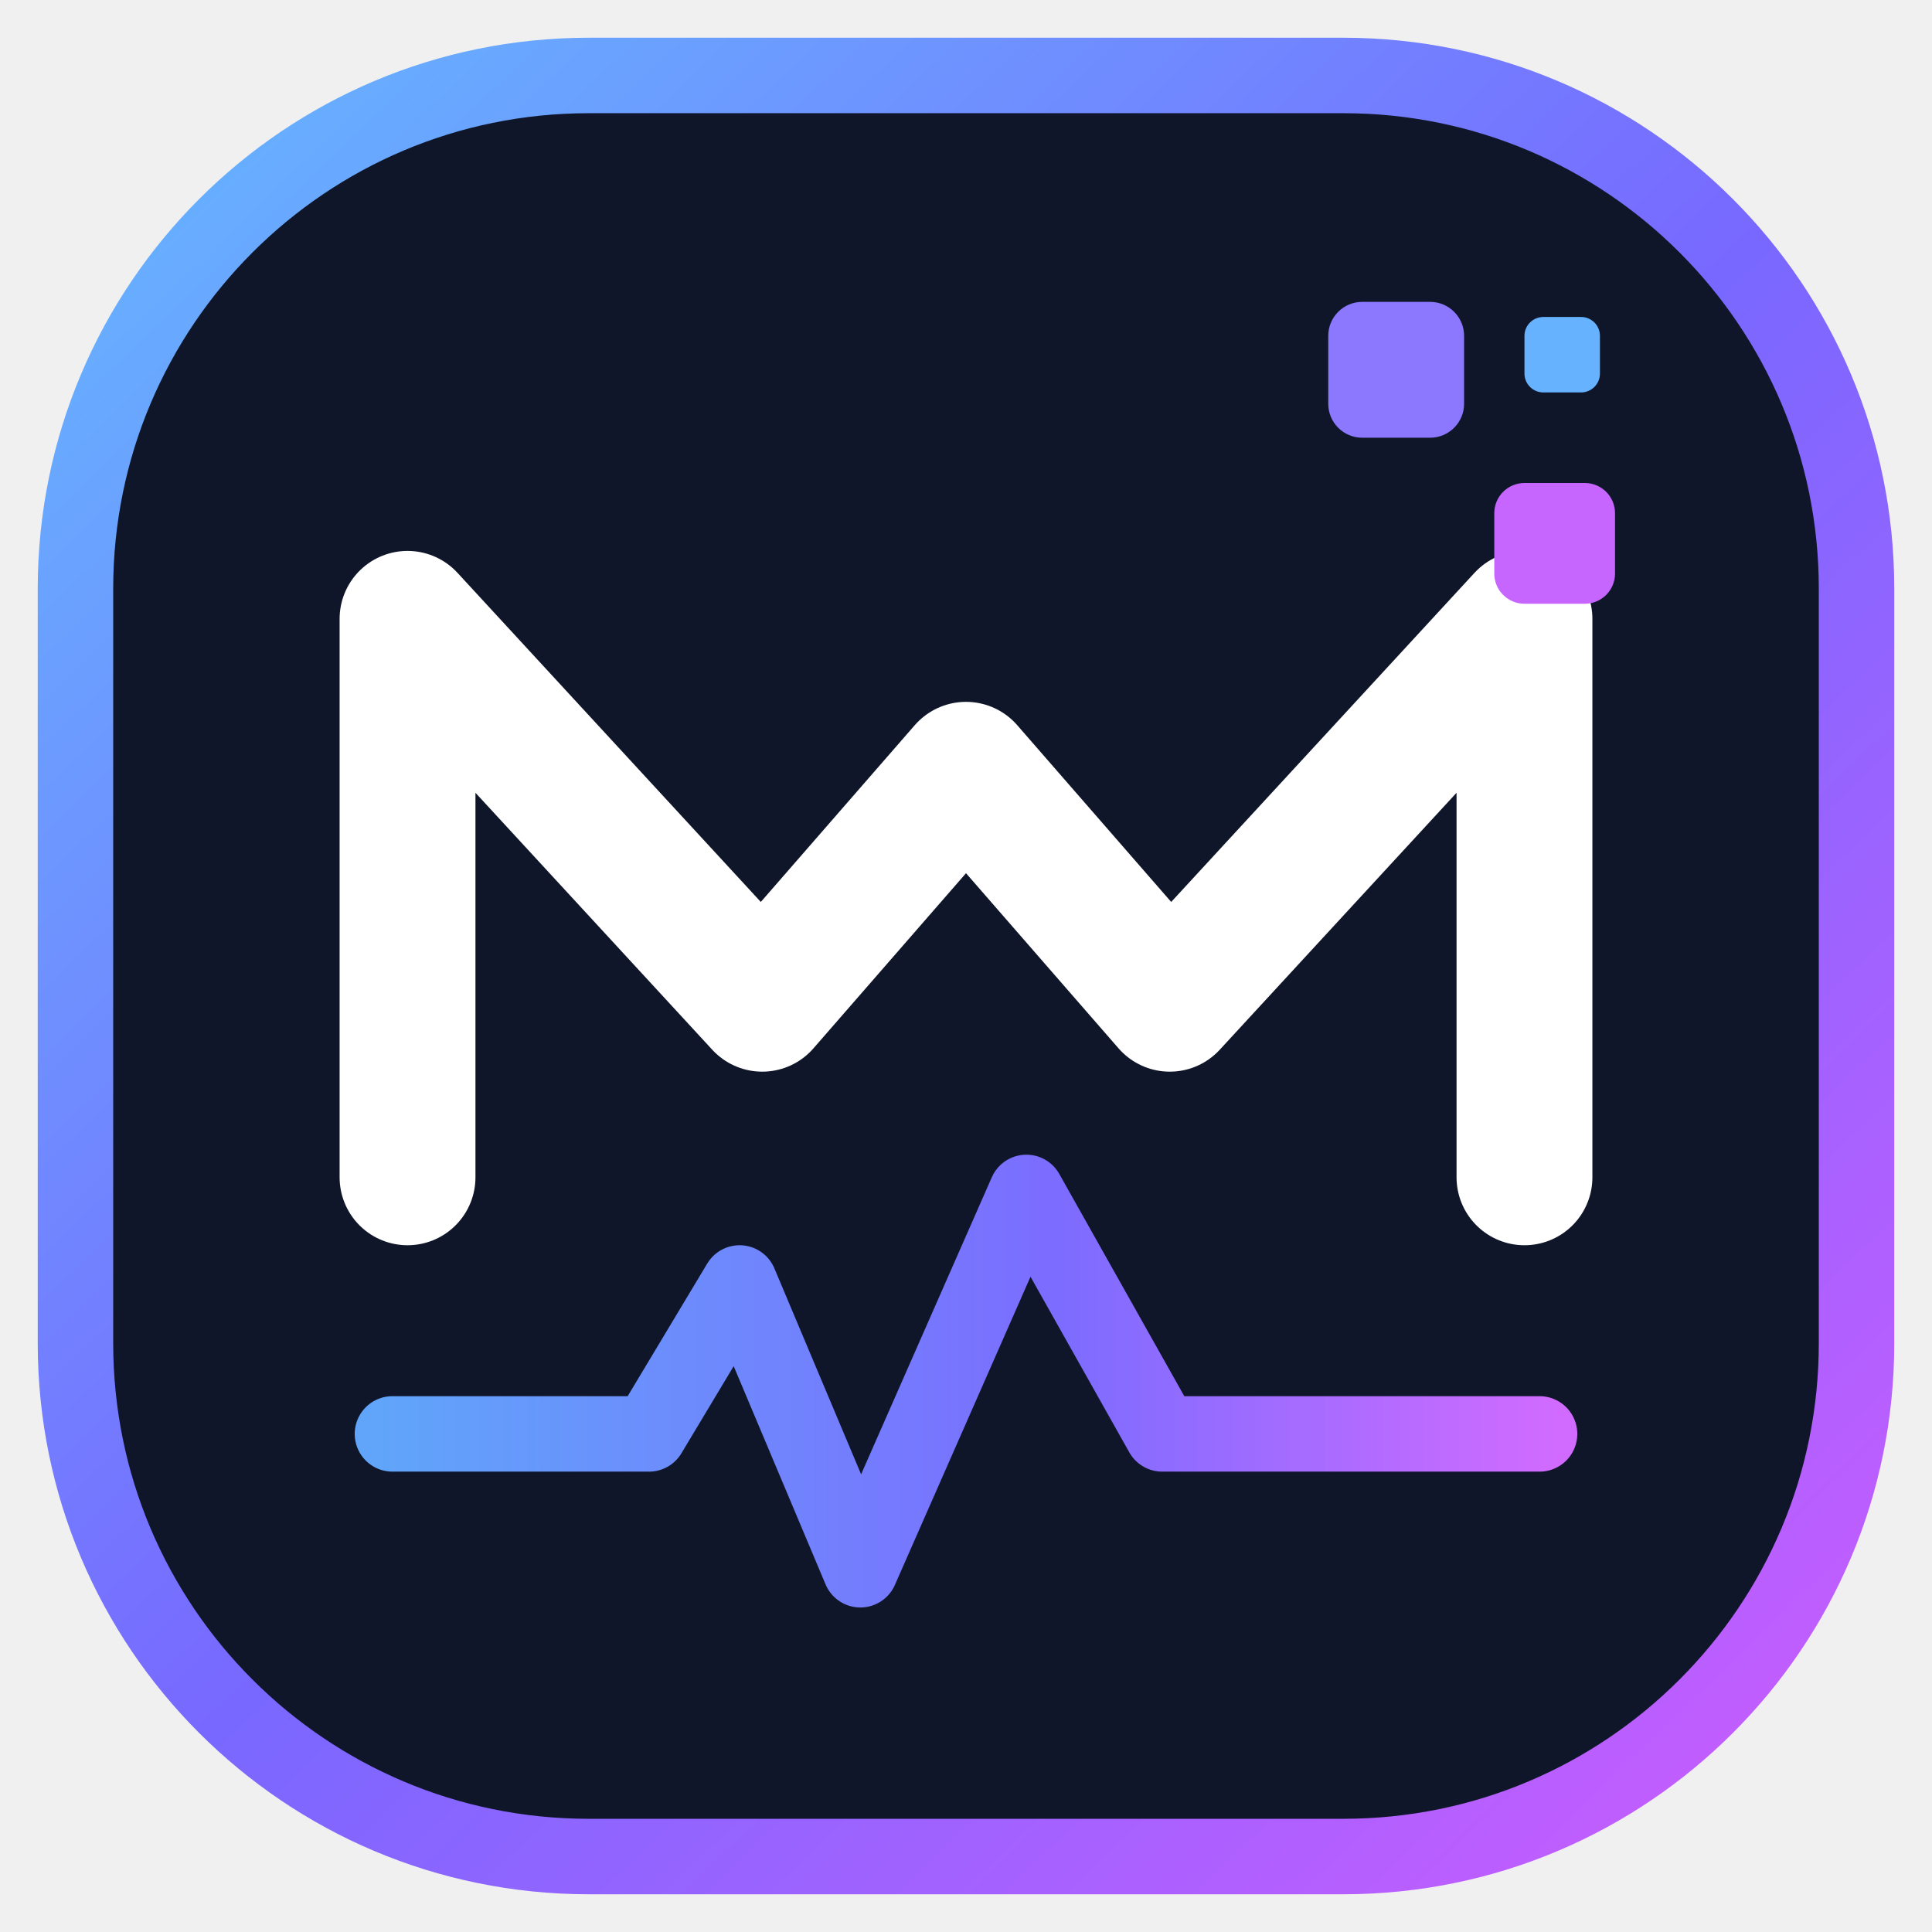
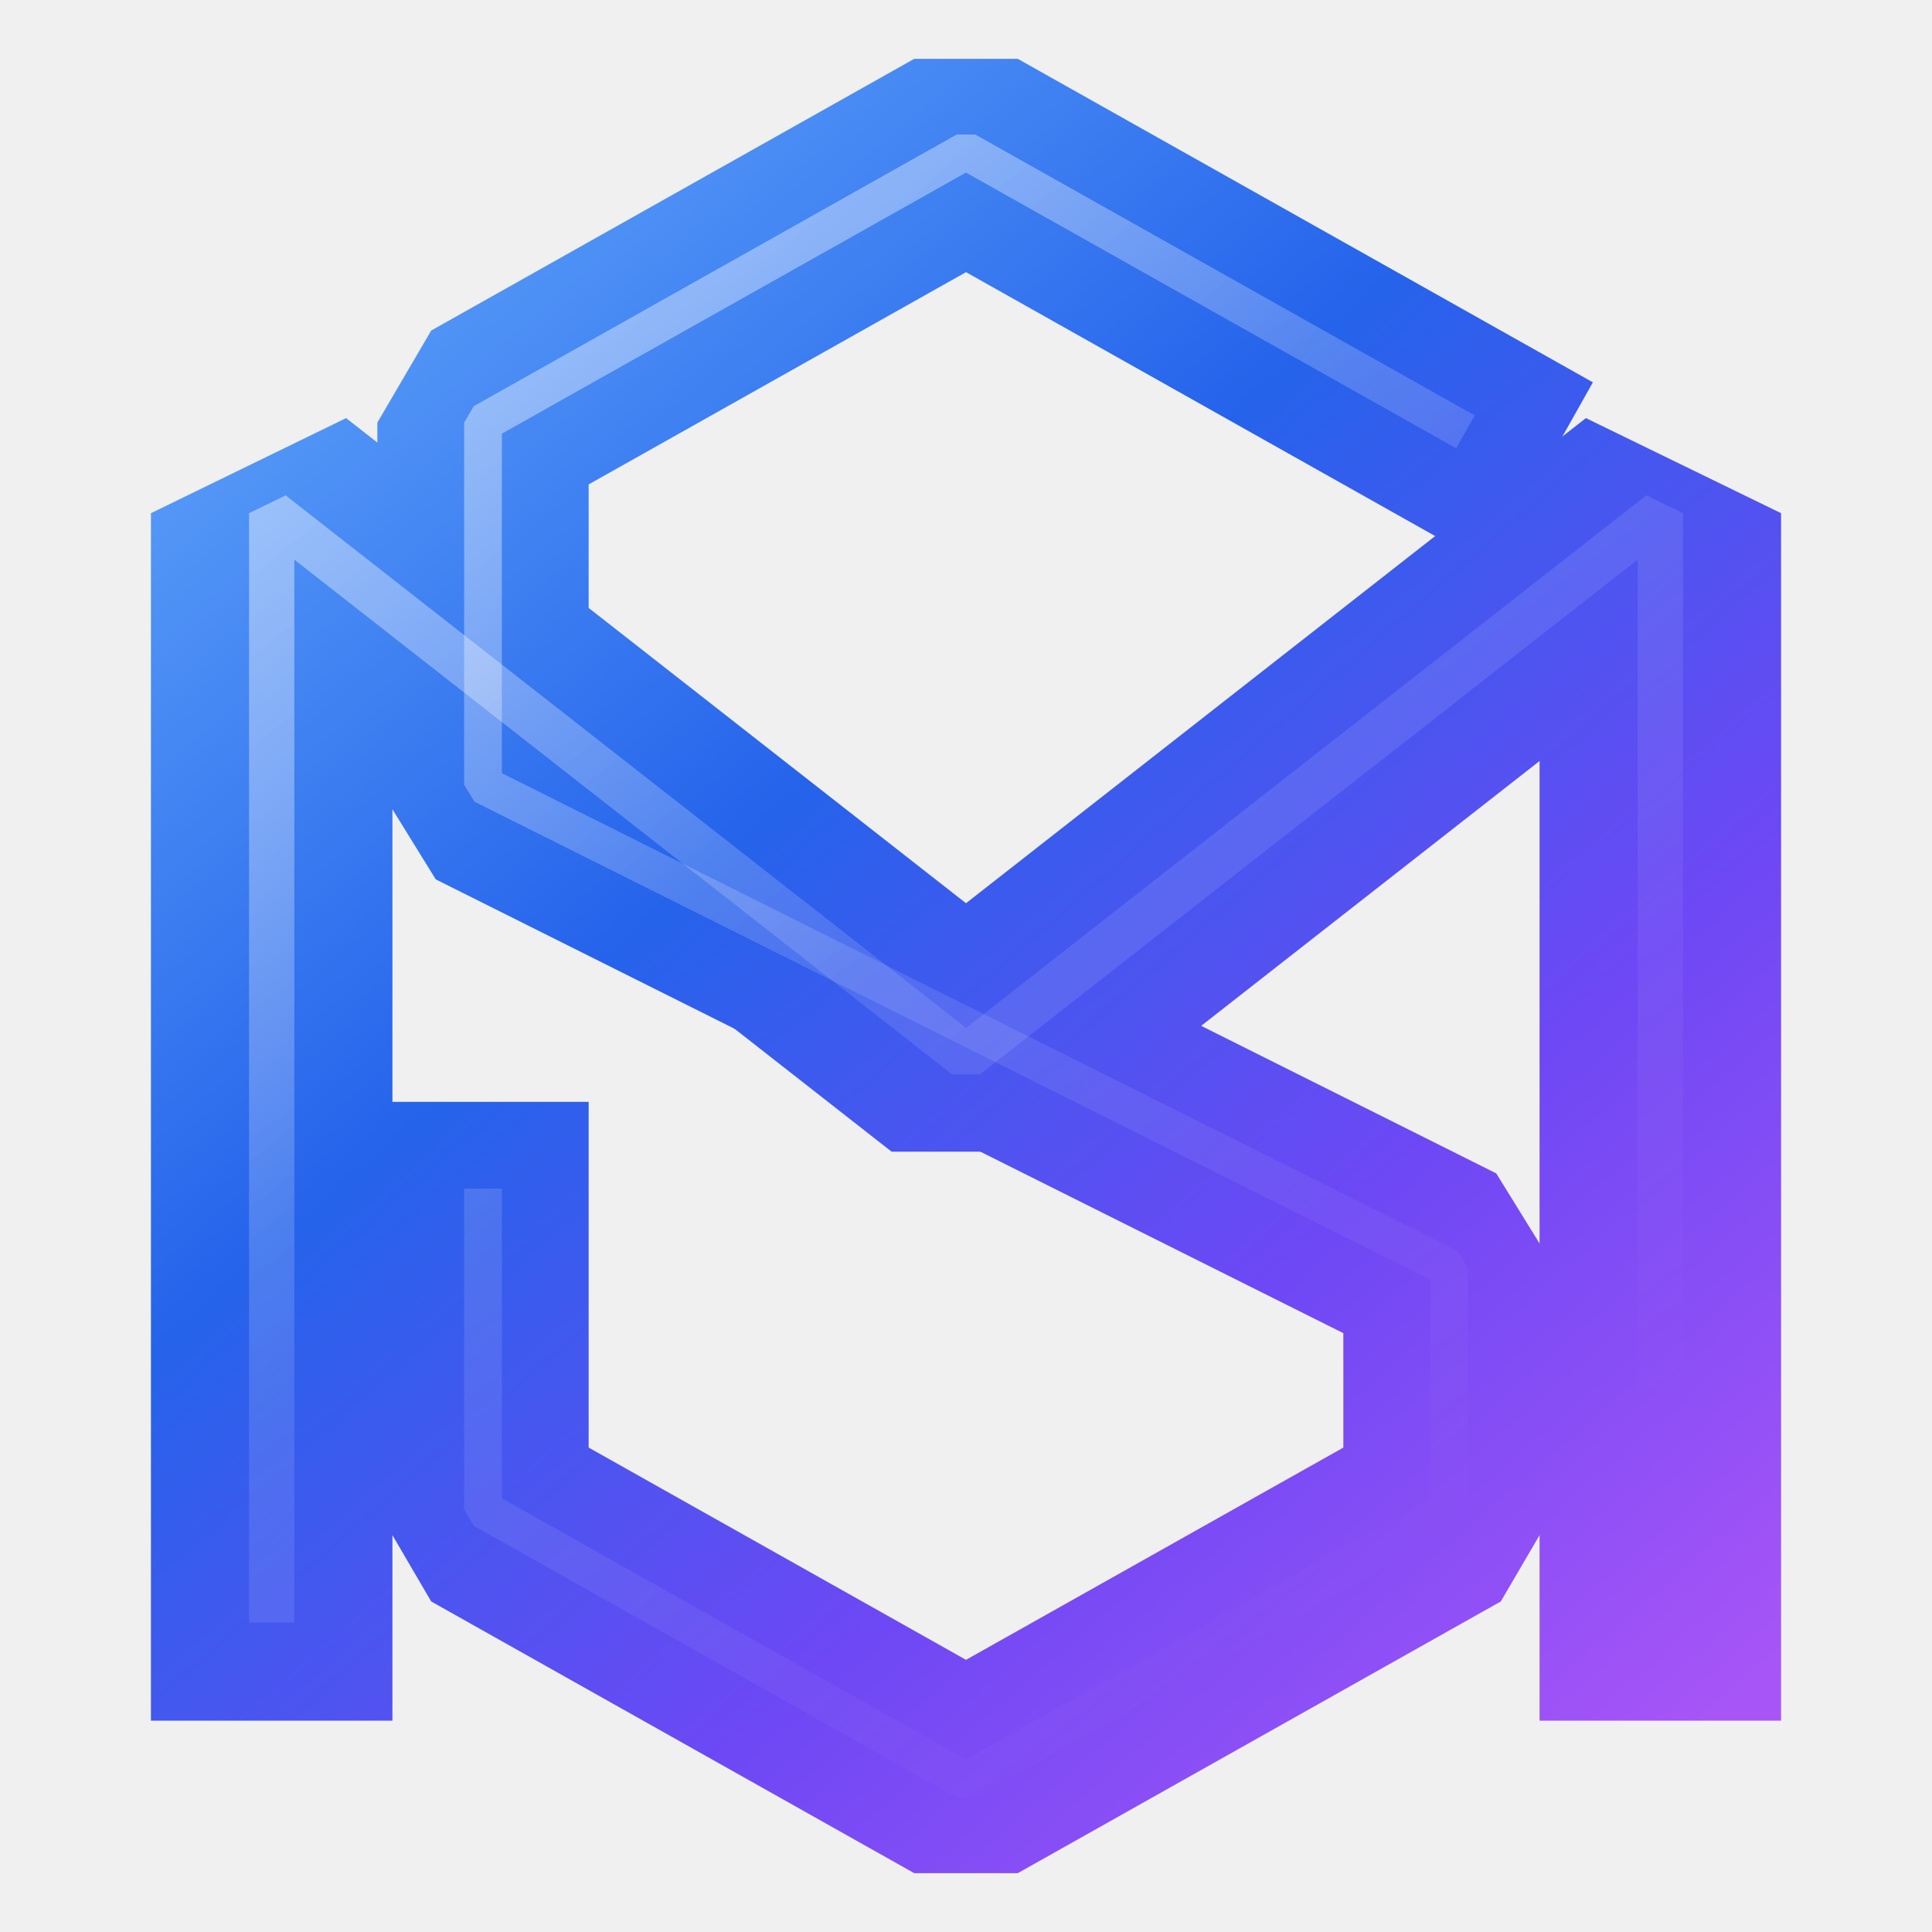
<svg xmlns="http://www.w3.org/2000/svg" width="64" height="64" viewBox="0 0 128 128" fill="none">
  <defs>
-     <linearGradient id="frame" x1="10" y1="8" x2="120" y2="122" gradientUnits="userSpaceOnUse">
-       <stop stop-color="#66B3FF" />
-       <stop offset="0.5" stop-color="#7868FF" />
-       <stop offset="1" stop-color="#C95CFF" />
+     <linearGradient id="brand" x1="18" y1="12" x2="110" y2="118" gradientUnits="userSpaceOnUse">
+       <stop stop-color="#60A5FA" />
+       <stop offset="0.38" stop-color="#2563EB" />
+       <stop offset="0.7" stop-color="#6D48F4" />
+       <stop offset="1" stop-color="#A855F7" />
    </linearGradient>
-     <linearGradient id="pulse" x1="25" y1="92" x2="103" y2="92" gradientUnits="userSpaceOnUse">
-       <stop stop-color="#60A5FA" />
-       <stop offset="0.58" stop-color="#7C6CFF" />
-       <stop offset="1" stop-color="#D16BFF" />
+     <linearGradient id="highlight" x1="24" y1="15" x2="92" y2="106" gradientUnits="userSpaceOnUse">
+       <stop stop-color="#FFFFFF" stop-opacity="0.5" />
+       <stop offset="0.52" stop-color="#FFFFFF" stop-opacity="0.12" />
+       <stop offset="1" stop-color="#FFFFFF" stop-opacity="0" />
    </linearGradient>
-     <radialGradient id="glow" cx="0" cy="0" r="1" gradientTransform="translate(38 25) rotate(49) scale(91)">
-       <stop stop-color="#172341" />
-       <stop offset="1" stop-color="#070910" />
-     </radialGradient>
  </defs>
-   <rect x="5" y="5" width="118" height="118" rx="34" fill="url(#glow)" stroke="url(#frame)" stroke-width="5" />
-   <path d="M27 78V41L50.5 66.5L64 51L77.5 66.5L101 41V78" stroke="#FFFFFF" stroke-width="9" stroke-linecap="round" stroke-linejoin="round" />
-   <path d="M26 95H43L49 85L57 104L68 79L77 95H102" stroke="url(#pulse)" stroke-width="5" stroke-linecap="round" stroke-linejoin="round" />
-   <rect x="88" y="20" width="9" height="9" rx="2.25" fill="#8B78FF" />
-   <rect x="101" y="21" width="5" height="5" rx="1.25" fill="#67B2FF" />
-   <rect x="99" y="32" width="8" height="8" rx="2" fill="#C766FF" />
+   <g stroke-linecap="square" stroke-linejoin="bevel">
+     <path d="M18 106V34L64 70L110 34V106" stroke="url(#brand)" stroke-width="16" />
+     <path d="M96 28L64 10L32 28V52L96 84V100L64 118L32 100V80" stroke="url(#brand)" stroke-width="14" />
+     <path d="M18 106V34L64 70L110 34V106" stroke="url(#highlight)" stroke-width="3" />
+     <path d="M96 28L64 10L32 28V52L96 84V100L64 118L32 100V80" stroke="url(#highlight)" stroke-width="2.5" />
+   </g>
</svg>
